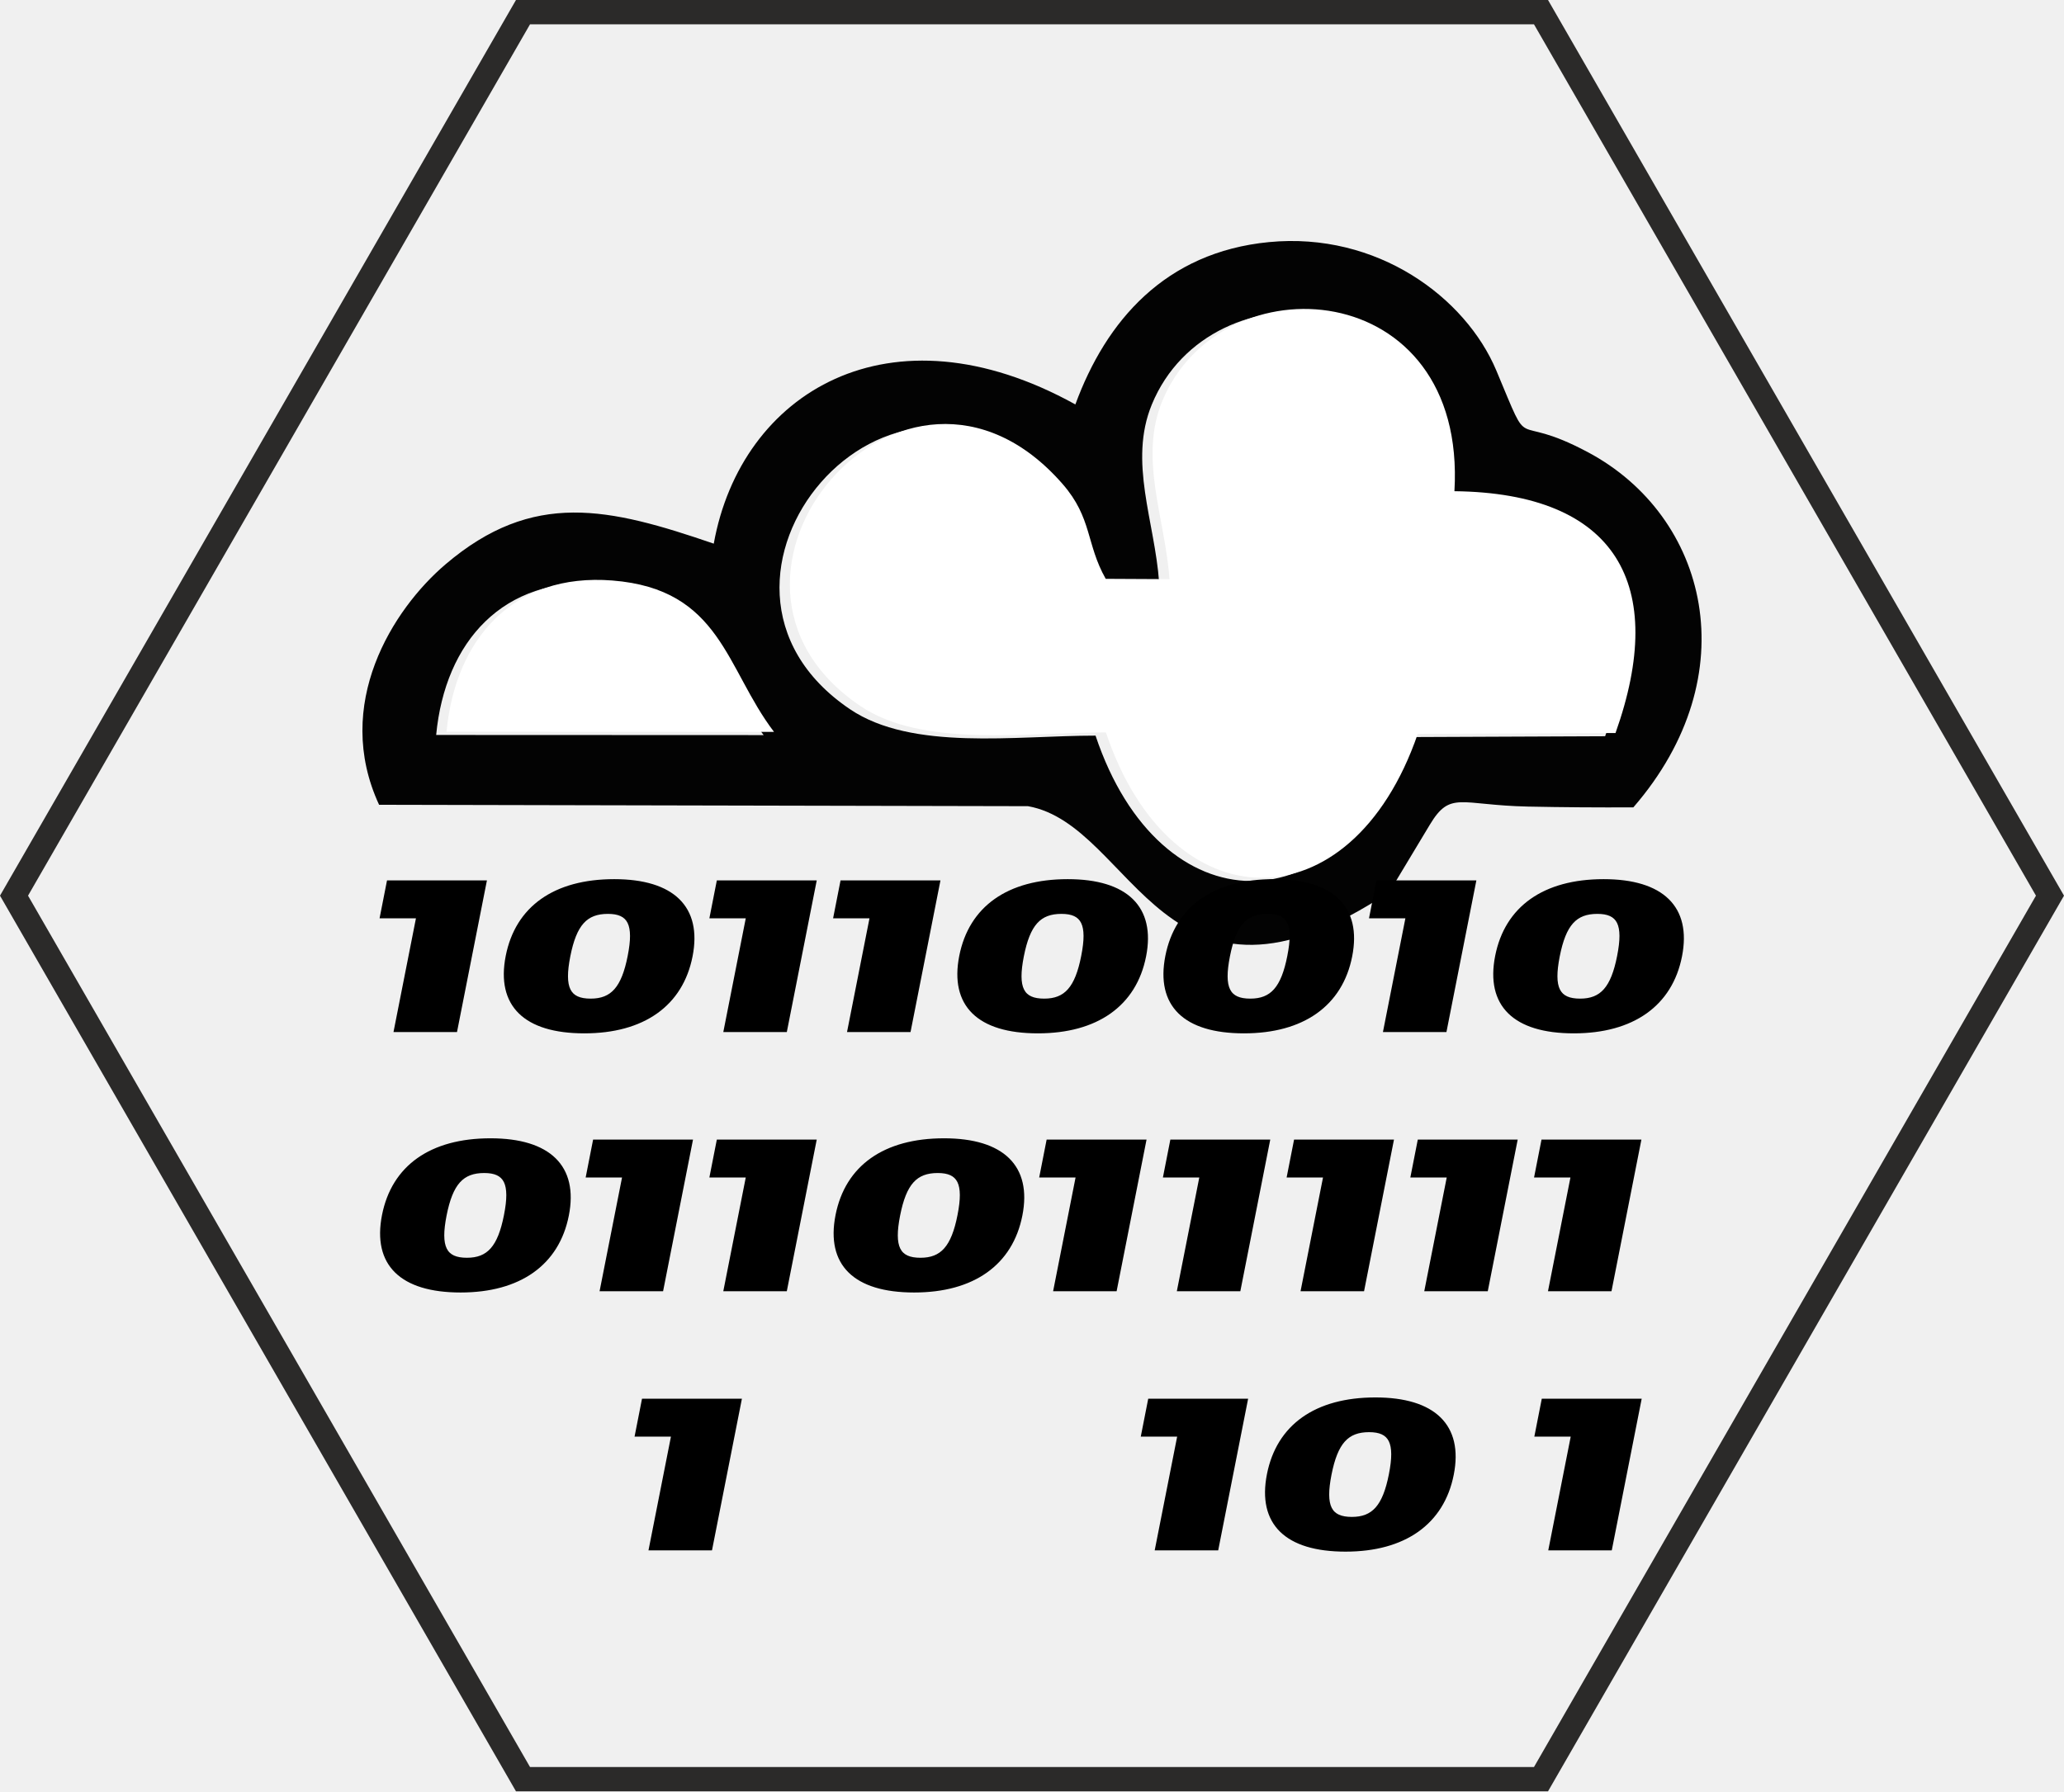
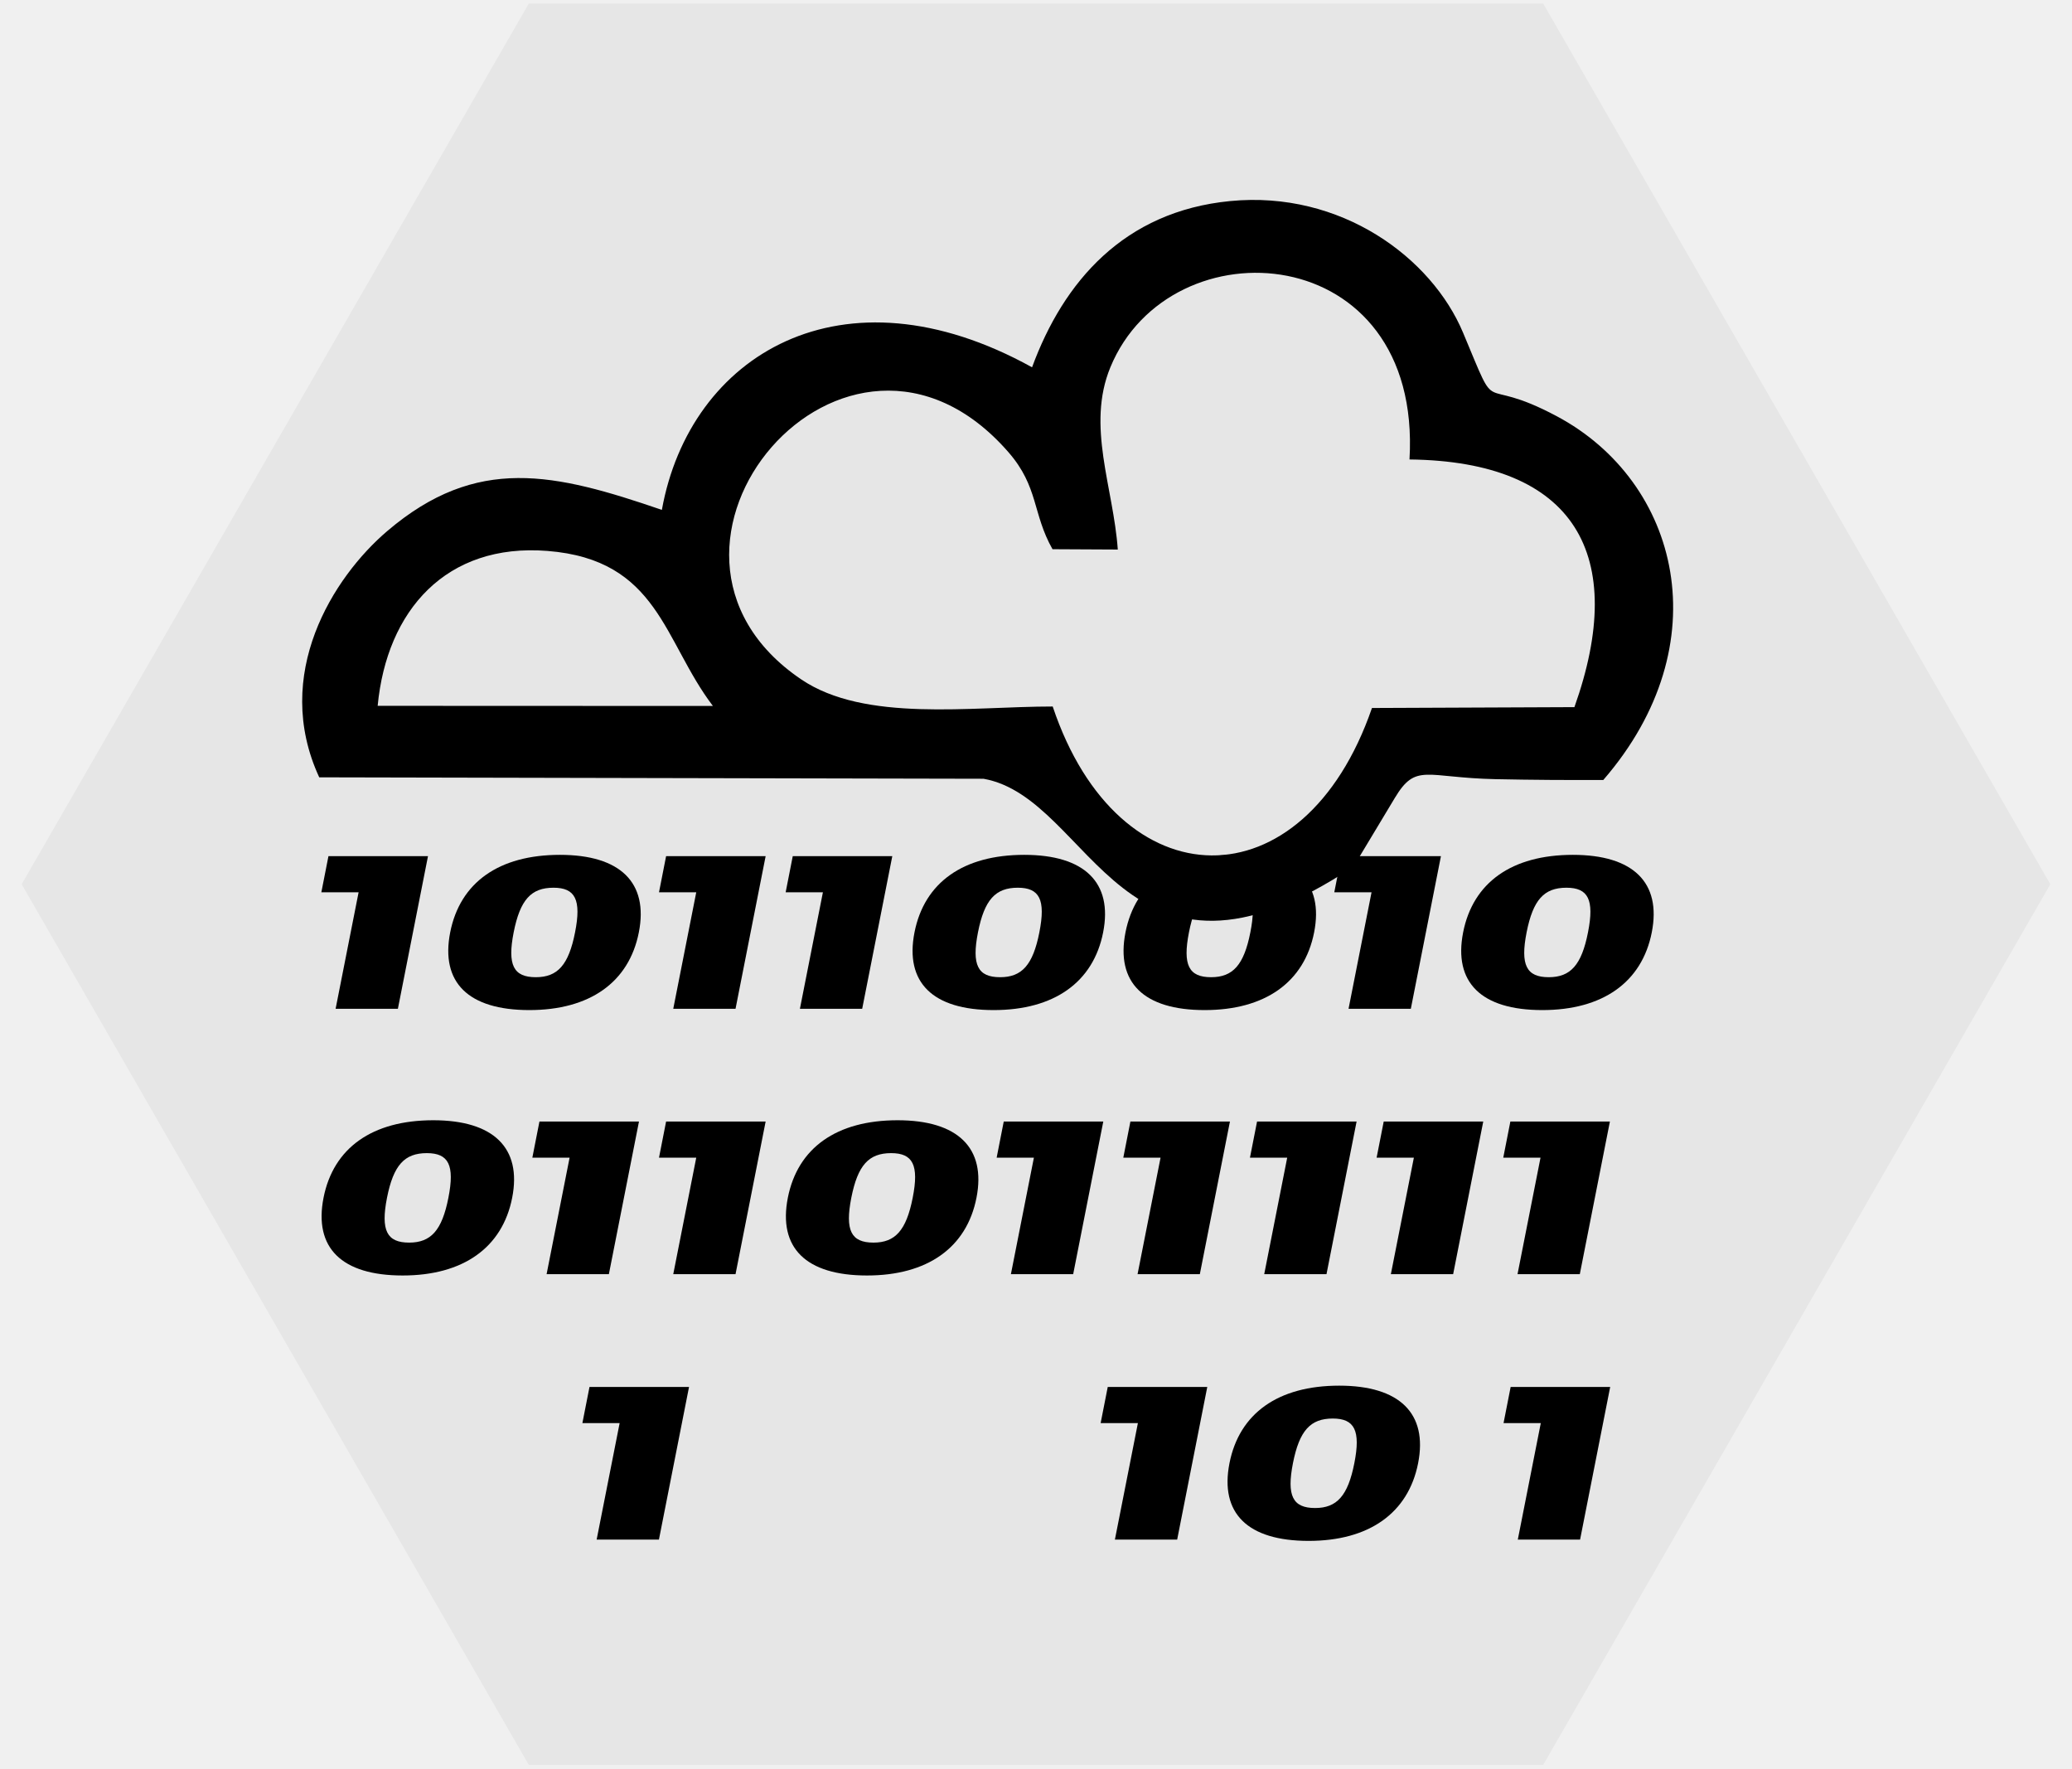
- <svg xmlns="http://www.w3.org/2000/svg" xml:space="preserve" width="59.935mm" height="52.028mm" version="1.1" style="shape-rendering:geometricPrecision; text-rendering:geometricPrecision; image-rendering:optimizeQuality; fill-rule:evenodd; clip-rule:evenodd" viewBox="0 0 119494.38 103729.82" id="svg866">
-   <defs id="defs849">
-     <style type="text/css" id="style847">
-    
-     .str1 {stroke:#2B2A29;stroke-width:1406.77;stroke-miterlimit:22.926}
-     .str0 {stroke:black;stroke-width:151.92;stroke-miterlimit:22.926}
-     .fil3 {fill:none}
-     .fil0 {fill:#030303}
-     .fil1 {fill:white}
-     .fil2 {fill:black;fill-rule:nonzero}
-    
-   </style>
-   </defs>
-   <g id="Livello_x0020_1">
-     <g id="_1665499336432">
-       <g id="g858">
-         <path class="fil0" d="m 25251.7,42559.8 c 512.98,-5397.21 3873.6,-9210.8 9600.17,-8758.43 6295.38,497.43 6556.36,5086.39 9358.34,8766 l -18958.51,-7.58 z m 41854.82,-8836.58 c -247.22,-3512.14 -1788.57,-6982.82 -420.68,-10303.56 3393.72,-8237.86 17651.63,-7288.45 16917.14,5210.59 9371.89,106.27 12387.6,5398.4 9325.84,14003.11 l -11448.56,48.45 c -3861.64,11206.72 -14326.49,11050.61 -18054.56,-84.14 -4645.18,-0.8 -10619.37,903.16 -14219.63,-1531.38 -10923.81,-7386.54 2555.75,-23368.63 11719.7,-12843.76 1709.42,1963.22 1346.96,3464.89 2488.76,5481.74 l 3691.98,18.94 z M 94562.28,46752 c 6647.07,-7671.45 4319.4,-16864.3 -2633.51,-20568.44 -4597.33,-2449.49 -3160.45,376.02 -5297.92,-4724.13 -1771.02,-4226.09 -6891.3,-8049.66 -13171.73,-7439.38 -6000.11,583.36 -9424.53,4557.65 -11201.13,9399.41 C 51501.26,17466 42896.55,22739 41323.1,31480.88 35255.4,29401.63 30860.04,28360.5 25793.59,32677.91 22732.43,35286.3 19255.18,40788.38 21947.1,46602.27 l 37566.53,80.95 c 6181.54,1096.95 7832.74,13704.05 20926.91,4962.97 l 2329.86,-3875.4 c 1201.02,-2002.69 1736.13,-1148.38 5693.47,-1064.65 2045.16,42.87 4050.25,55.03 6098.4,45.86 z" id="path852" />
-         <path class="fil1" d="m 67707.23,33536.81 -3692.18,-18.94 c -1141.61,-2016.85 -779.35,-3518.52 -2488.76,-5481.74 -9163.95,-10524.86 -22643.51,5457.22 -11719.5,12843.76 3600.07,2434.54 9574.46,1530.58 14219.43,1531.18 3728.06,11134.94 14193.11,11290.85 18054.76,84.33 l 11448.36,-48.45 C 96591.1,33842.24 93575.4,28550.1 84203.7,28443.84 84937.99,15944.79 70680.08,14995.38 67286.56,23233.25 c -1368.09,3320.74 173.25,6791.42 420.68,10303.56 z" id="path854" />
-         <path class="fil1" d="m 25852.21,42373.39 18958.51,7.58 c -2801.78,-3679.62 -3062.96,-8268.57 -9358.34,-8766 -5726.57,-452.38 -9086.99,3361.22 -9600.17,8758.43 z" id="path856" />
-       </g>
-       <path class="fil2 str0" d="m 26395.1,59688.08 1702.44,-8629.43 h -5629.08 l -401.74,2043.37 h 2106.57 l -1300.11,6586.06 h 3521.91 z m 9165.34,-8703.2 c -3454.92,0 -5651.41,1563.28 -6207.46,4382.4 -556.25,2831.29 1022.18,4394.76 4477.1,4394.76 3404.28,0 5634.46,-1563.48 6190.91,-4394.76 555.85,-2819.12 -1056.27,-4382.4 -4460.56,-4382.4 z m -365.05,1858.75 c 1230.13,0 1584.01,677.07 1218.96,2523.65 -362.46,1846.59 -988.69,2535.82 -2219.21,2535.82 -1263.82,0 -1614.72,-689.23 -1252.66,-2535.82 365.45,-1846.59 988.89,-2523.65 2252.91,-2523.65 z m 10293.99,6844.45 1702.44,-8629.43 h -5628.88 l -401.74,2043.37 h 2106.57 l -1300.31,6586.06 h 3521.91 z m 7162.65,0 1702.44,-8629.43 h -5629.08 l -401.74,2043.37 h 2106.77 l -1300.31,6586.06 h 3521.91 z m 9165.34,-8703.2 c -3454.72,0 -5651.41,1563.28 -6207.46,4382.4 -556.05,2831.29 1022.58,4394.76 4477.1,4394.76 3404.68,0 5634.46,-1563.48 6190.91,-4394.76 555.85,-2819.12 -1056.08,-4382.4 -4460.56,-4382.4 z m -365.05,1858.75 c 1230.13,0 1584.01,677.07 1218.96,2523.65 -362.46,1846.59 -988.69,2535.82 -2219.01,2535.82 -1264.02,0 -1614.92,-689.23 -1252.66,-2535.82 365.25,-1846.59 988.89,-2523.65 2252.71,-2523.65 z M 73749.2,50984.88 c -3454.72,0 -5651.21,1563.28 -6207.46,4382.4 -556.25,2831.29 1022.38,4394.76 4477.3,4394.76 3404.28,0 5634.46,-1563.48 6190.71,-4394.76 555.85,-2819.12 -1056.27,-4382.4 -4460.56,-4382.4 z m -365.05,1858.75 c 1230.13,0 1584.21,677.07 1218.96,2523.65 -362.46,1846.59 -988.69,2535.82 -2219.01,2535.82 -1264.02,0 -1614.92,-689.23 -1252.86,-2535.82 365.45,-1846.59 989.09,-2523.65 2252.91,-2523.65 z m 10294.19,6844.45 1702.44,-8629.43 H 79751.7 l -401.74,2043.37 h 2106.57 l -1300.11,6586.06 h 3521.91 z m 9165.34,-8703.2 c -3454.72,0 -5651.41,1563.28 -6207.46,4382.4 -556.45,2831.29 1022.18,4394.76 4477.1,4394.76 3404.28,0 5634.46,-1563.48 6190.91,-4394.76 555.85,-2819.12 -1056.27,-4382.4 -4460.56,-4382.4 z m -365.05,1858.75 c 1230.13,0 1584.01,677.07 1218.96,2523.65 -362.46,1846.59 -988.69,2535.82 -2219.21,2535.82 -1263.82,0 -1614.72,-689.23 -1252.66,-2535.82 365.45,-1846.59 988.89,-2523.65 2252.91,-2523.65 z M 28397.78,65991.04 c -3454.72,0 -5651.21,1563.08 -6207.26,4382.2 -556.45,2831.49 1022.18,4394.96 4477.1,4394.96 3404.28,0 5634.46,-1563.48 6190.71,-4394.96 556.05,-2819.12 -1056.08,-4382.2 -4460.56,-4382.2 z m -365.05,1858.75 c 1230.33,0 1584.21,677.07 1219.16,2523.46 -362.66,1846.59 -989.09,2535.82 -2219.21,2535.82 -1264.02,0 -1614.92,-689.23 -1252.86,-2535.82 365.65,-1846.39 989.09,-2523.46 2252.91,-2523.46 z m 10294.19,6844.45 1702.24,-8629.63 h -5628.88 l -401.54,2043.57 h 2106.37 l -1300.31,6586.06 h 3522.11 z m 7162.45,0 1702.44,-8629.63 h -5628.88 l -401.74,2043.57 h 2106.57 l -1300.31,6586.06 h 3521.91 z m 9165.54,-8703.2 c -3454.92,0 -5651.41,1563.08 -6207.46,4382.2 -556.45,2831.49 1022.18,4394.96 4477.1,4394.96 3404.28,0 5634.46,-1563.48 6190.71,-4394.96 556.05,-2819.12 -1056.08,-4382.2 -4460.36,-4382.2 z m -365.05,1858.75 c 1230.13,0 1584.01,677.07 1218.96,2523.46 -362.46,1846.59 -988.89,2535.82 -2219.21,2535.82 -1263.82,0 -1614.92,-689.23 -1252.66,-2535.82 365.45,-1846.39 988.89,-2523.46 2252.91,-2523.46 z m 10293.99,6844.45 1702.44,-8629.63 h -5629.08 l -401.54,2043.57 h 2106.37 l -1300.11,6586.06 h 3521.91 z m 7162.45,0 1702.44,-8629.63 h -5628.88 l -401.74,2043.57 h 2106.77 l -1300.31,6586.06 h 3521.71 z m 7162.85,0 1702.24,-8629.63 h -5629.08 l -401.74,2043.57 h 2106.77 l -1300.31,6586.06 h 3522.11 z m 7162.45,0 1702.24,-8629.63 h -5628.88 l -401.74,2043.57 h 2106.77 l -1300.51,6586.06 h 3522.11 z m 7162.65,0 1702.24,-8629.63 h -5629.08 l -401.74,2043.57 h 2106.77 l -1300.31,6586.06 h 3522.11 z M 41158.01,89700.2 42860.25,81070.77 h -5628.88 l -401.74,2043.57 h 2106.57 l -1300.31,6585.87 H 41158 Z m 29306.93,0 1702.24,-8629.43 H 66538.3 l -401.74,2043.57 h 2106.77 l -1300.51,6585.87 h 3522.11 z M 79630.28,80997 c -3454.72,0 -5651.41,1563.28 -6207.26,4382.4 -556.45,2831.29 1022.18,4394.76 4476.9,4394.76 3404.48,0 5634.46,-1563.48 6190.71,-4394.76 556.25,-2819.12 -1055.88,-4382.4 -4460.36,-4382.4 z m -365.25,1858.75 c 1230.53,0 1584.21,677.07 1219.16,2523.65 -362.66,1846.59 -988.89,2535.82 -2219.01,2535.82 -1264.22,0 -1615.11,-689.23 -1252.86,-2535.82 365.45,-1846.59 988.89,-2523.65 2252.71,-2523.65 z M 93250,89700.2 94952.44,81070.77 h -5629.08 l -401.54,2043.57 h 2106.37 l -1300.11,6585.87 h 3521.91 z" id="path860" />
-     </g>
-     <polygon class="fil3 str1" points="59747.29,703.39 89215.31,703.39 103948.73,26284.05 118682.74,51864.91 103948.73,77445.57 89215.31,103026.43 59747.29,103026.43 30279.07,103026.43 15545.66,77445.57 811.64,51864.91 15545.66,26284.05 30279.07,703.39 " id="polygon863" />
+ <svg xmlns="http://www.w3.org/2000/svg" viewBox="0 0 600 512" version="1.1" id="svg850" width="600" height="512">
+   <defs id="defs854" />
+   <polygon class="fil3 str1" points="30279.07,103026.43 15545.66,77445.57 811.64,51864.91 15545.66,26284.05 30279.07,703.39 59747.29,703.39 89215.31,703.39 103948.73,26284.05 118682.74,51864.91 103948.73,77445.57 89215.31,103026.43 59747.29,103026.43 " id="polygon863" transform="matrix(0.00491612,0,0,0.00491612,6.275645,1.025879)" style="clip-rule:evenodd;fill:#e6e6e6;fill-opacity:1;fill-rule:nonzero;stroke:#e6e6e6;stroke-width:1406.77;stroke-miterlimit:22.926;stroke-opacity:1;image-rendering:optimizeQuality;shape-rendering:geometricPrecision;text-rendering:geometricPrecision" />
+   <g id="g2125" transform="matrix(1.207904,0,0,1.207904,-36.66746,-62.51933)" style="fill:#000000">
+     <path class="fil0" d="m 120.896,220.938 c 2.175,-22.88 16.421,-39.047 40.697,-37.129 26.688,2.109 27.794,21.562 39.672,37.161 l -80.37,-0.032 z m 177.433,-37.46 c -1.048,-14.889 -7.582,-29.602 -1.783,-43.679 14.387,-34.922 74.829,-30.897 71.716,22.089 39.73,0.451 52.514,22.885 39.534,59.363 l -48.533,0.205 c -16.37,47.508 -60.733,46.846 -76.538,-0.357 -19.692,-0.003 -45.018,3.829 -60.28,-6.492 -46.309,-31.313 10.834,-99.065 49.683,-54.448 7.247,8.323 5.71,14.688 10.55,23.238 l 15.651,0.08 z m 116.392,55.232 c 28.179,-32.521 18.311,-71.492 -11.164,-87.195 -19.489,-10.384 -13.398,1.594 -22.459,-20.027 -7.508,-17.915 -29.214,-34.124 -55.838,-31.537 -25.436,2.473 -39.953,19.321 -47.484,39.846 -45.6,-25.238 -82.078,-2.885 -88.748,34.174 -25.722,-8.814 -44.355,-13.228 -65.833,5.074 -12.977,11.058 -27.718,34.382 -16.306,59.029 l 159.254,0.343 c 26.205,4.65 33.205,58.095 88.714,21.039 l 9.877,-16.429 c 5.091,-8.49 7.36,-4.868 24.136,-4.513 8.67,0.182 17.17,0.233 25.853,0.194 z" id="path852" style="clip-rule:evenodd;fill:#000000;fill-rule:evenodd;stroke-width:0.004;image-rendering:optimizeQuality;shape-rendering:geometricPrecision;text-rendering:geometricPrecision" />
+     <path class="fil2 str0" d="m 125.744,293.549 7.217,-36.582 h -23.863 l -1.703,8.662 h 8.93 l -5.511,27.92 h 14.93 z m 38.854,-36.895 c -14.646,0 -23.958,6.627 -26.315,18.578 -2.358,12.003 4.333,18.63 18.98,18.63 14.432,0 23.886,-6.628 26.245,-18.63 2.356,-11.951 -4.478,-18.578 -18.909,-18.578 z m -1.548,7.88 c 5.215,0 6.715,2.87 5.167,10.698 -1.537,7.828 -4.191,10.75 -9.408,10.75 -5.358,0 -6.845,-2.922 -5.31,-10.75 1.549,-7.828 4.192,-10.698 9.551,-10.698 z m 43.639,29.015 7.217,-36.582 h -23.862 l -1.703,8.662 h 8.93 l -5.512,27.92 h 14.93 z m 30.364,0 7.217,-36.582 H 220.407 l -1.703,8.662 h 8.931 l -5.512,27.92 h 14.93 z m 38.854,-36.895 c -14.645,0 -23.958,6.627 -26.315,18.578 -2.357,12.003 4.335,18.63 18.98,18.63 14.433,0 23.886,-6.628 26.245,-18.63 2.356,-11.951 -4.477,-18.578 -18.909,-18.578 z m -1.548,7.88 c 5.215,0 6.715,2.87 5.167,10.698 -1.537,7.828 -4.191,10.75 -9.407,10.75 -5.358,0 -6.846,-2.922 -5.31,-10.75 1.548,-7.828 4.192,-10.698 9.55,-10.698 z m 52.129,-7.88 c -14.645,0 -23.957,6.627 -26.315,18.578 -2.358,12.003 4.334,18.63 18.98,18.63 14.432,0 23.886,-6.628 26.244,-18.63 2.356,-11.951 -4.478,-18.578 -18.909,-18.578 z m -1.548,7.88 c 5.215,0 6.716,2.87 5.167,10.698 -1.537,7.828 -4.191,10.75 -9.407,10.75 -5.358,0 -6.846,-2.922 -5.311,-10.75 1.549,-7.828 4.193,-10.698 9.551,-10.698 z m 43.64,29.015 7.217,-36.582 h -23.863 l -1.703,8.662 h 8.93 l -5.511,27.92 h 14.93 z m 38.854,-36.895 c -14.645,0 -23.958,6.627 -26.315,18.578 -2.359,12.003 4.333,18.63 18.98,18.63 14.432,0 23.886,-6.628 26.245,-18.63 2.356,-11.951 -4.478,-18.578 -18.909,-18.578 z m -1.548,7.88 c 5.215,0 6.715,2.87 5.167,10.698 -1.537,7.828 -4.191,10.75 -9.408,10.75 -5.358,0 -6.845,-2.922 -5.31,-10.75 1.549,-7.828 4.192,-10.698 9.551,-10.698 z m -271.654,55.735 c -14.645,0 -23.957,6.626 -26.314,18.577 -2.359,12.003 4.333,18.631 18.98,18.631 14.432,0 23.886,-6.628 26.244,-18.631 2.357,-11.951 -4.477,-18.577 -18.909,-18.577 z m -1.548,7.88 c 5.216,0 6.716,2.87 5.168,10.698 -1.537,7.828 -4.193,10.75 -9.408,10.75 -5.358,0 -6.846,-2.922 -5.311,-10.75 1.55,-7.827 4.193,-10.698 9.551,-10.698 z m 43.64,29.015 7.216,-36.583 h -23.862 l -1.702,8.663 h 8.929 l -5.512,27.92 h 14.931 z m 30.363,0 7.217,-36.583 h -23.862 l -1.703,8.663 h 8.93 l -5.512,27.92 h 14.93 z m 38.855,-36.895 c -14.646,0 -23.958,6.626 -26.315,18.577 -2.359,12.003 4.333,18.631 18.98,18.631 14.432,0 23.886,-6.628 26.244,-18.631 2.357,-11.951 -4.477,-18.577 -18.909,-18.577 z m -1.548,7.88 c 5.215,0 6.715,2.87 5.167,10.698 -1.537,7.828 -4.192,10.75 -9.408,10.75 -5.358,0 -6.846,-2.922 -5.31,-10.75 1.549,-7.827 4.192,-10.698 9.551,-10.698 z m 43.639,29.015 7.217,-36.583 h -23.863 l -1.702,8.663 h 8.929 l -5.511,27.92 h 14.93 z m 30.363,0 7.217,-36.583 h -23.862 l -1.703,8.663 h 8.931 l -5.512,27.92 h 14.929 z m 30.365,0 7.216,-36.583 h -23.863 l -1.703,8.663 h 8.931 l -5.512,27.92 h 14.931 z m 30.363,0 7.216,-36.583 h -23.862 l -1.703,8.663 h 8.931 l -5.513,27.92 h 14.931 z m 30.364,0 7.216,-36.583 h -23.863 l -1.703,8.663 h 8.931 l -5.512,27.92 h 14.931 z m -220.764,63.614 7.216,-36.582 h -23.862 l -1.703,8.663 h 8.93 l -5.512,27.919 h 14.931 z m 124.239,0 7.216,-36.582 H 295.92 l -1.703,8.663 h 8.931 l -5.513,27.919 h 14.931 z m 38.854,-36.895 c -14.645,0 -23.958,6.627 -26.314,18.578 -2.359,12.003 4.333,18.63 18.979,18.63 14.432,0 23.886,-6.628 26.244,-18.63 2.358,-11.951 -4.476,-18.578 -18.909,-18.578 z m -1.548,7.88 c 5.217,0 6.716,2.87 5.168,10.698 -1.537,7.828 -4.192,10.75 -9.407,10.75 -5.359,0 -6.847,-2.922 -5.311,-10.75 1.549,-7.828 4.192,-10.698 9.55,-10.698 z m 59.286,29.015 7.217,-36.582 h -23.863 l -1.702,8.663 h 8.929 l -5.511,27.919 h 14.93 z" id="path860" style="clip-rule:evenodd;fill:#000000;fill-rule:evenodd;stroke-width:0.004;image-rendering:optimizeQuality;shape-rendering:geometricPrecision;text-rendering:geometricPrecision" />
  </g>
</svg>
